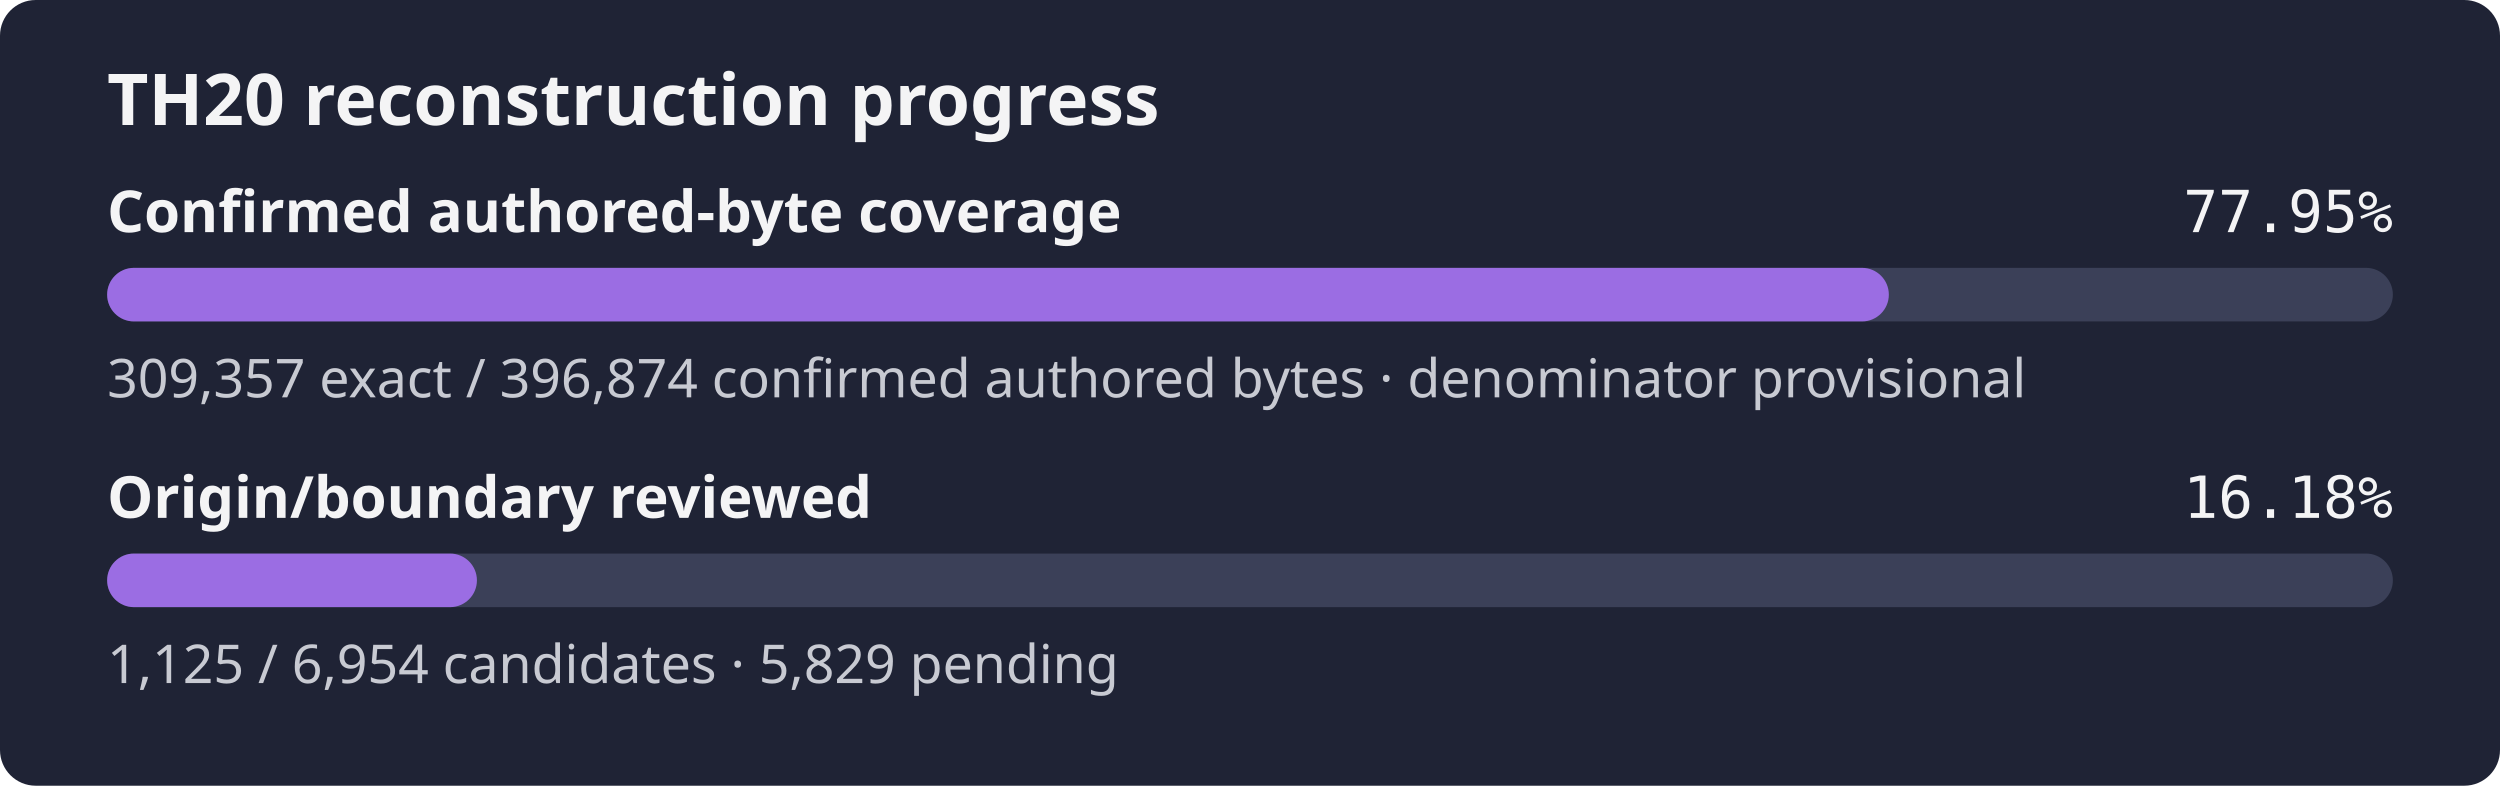
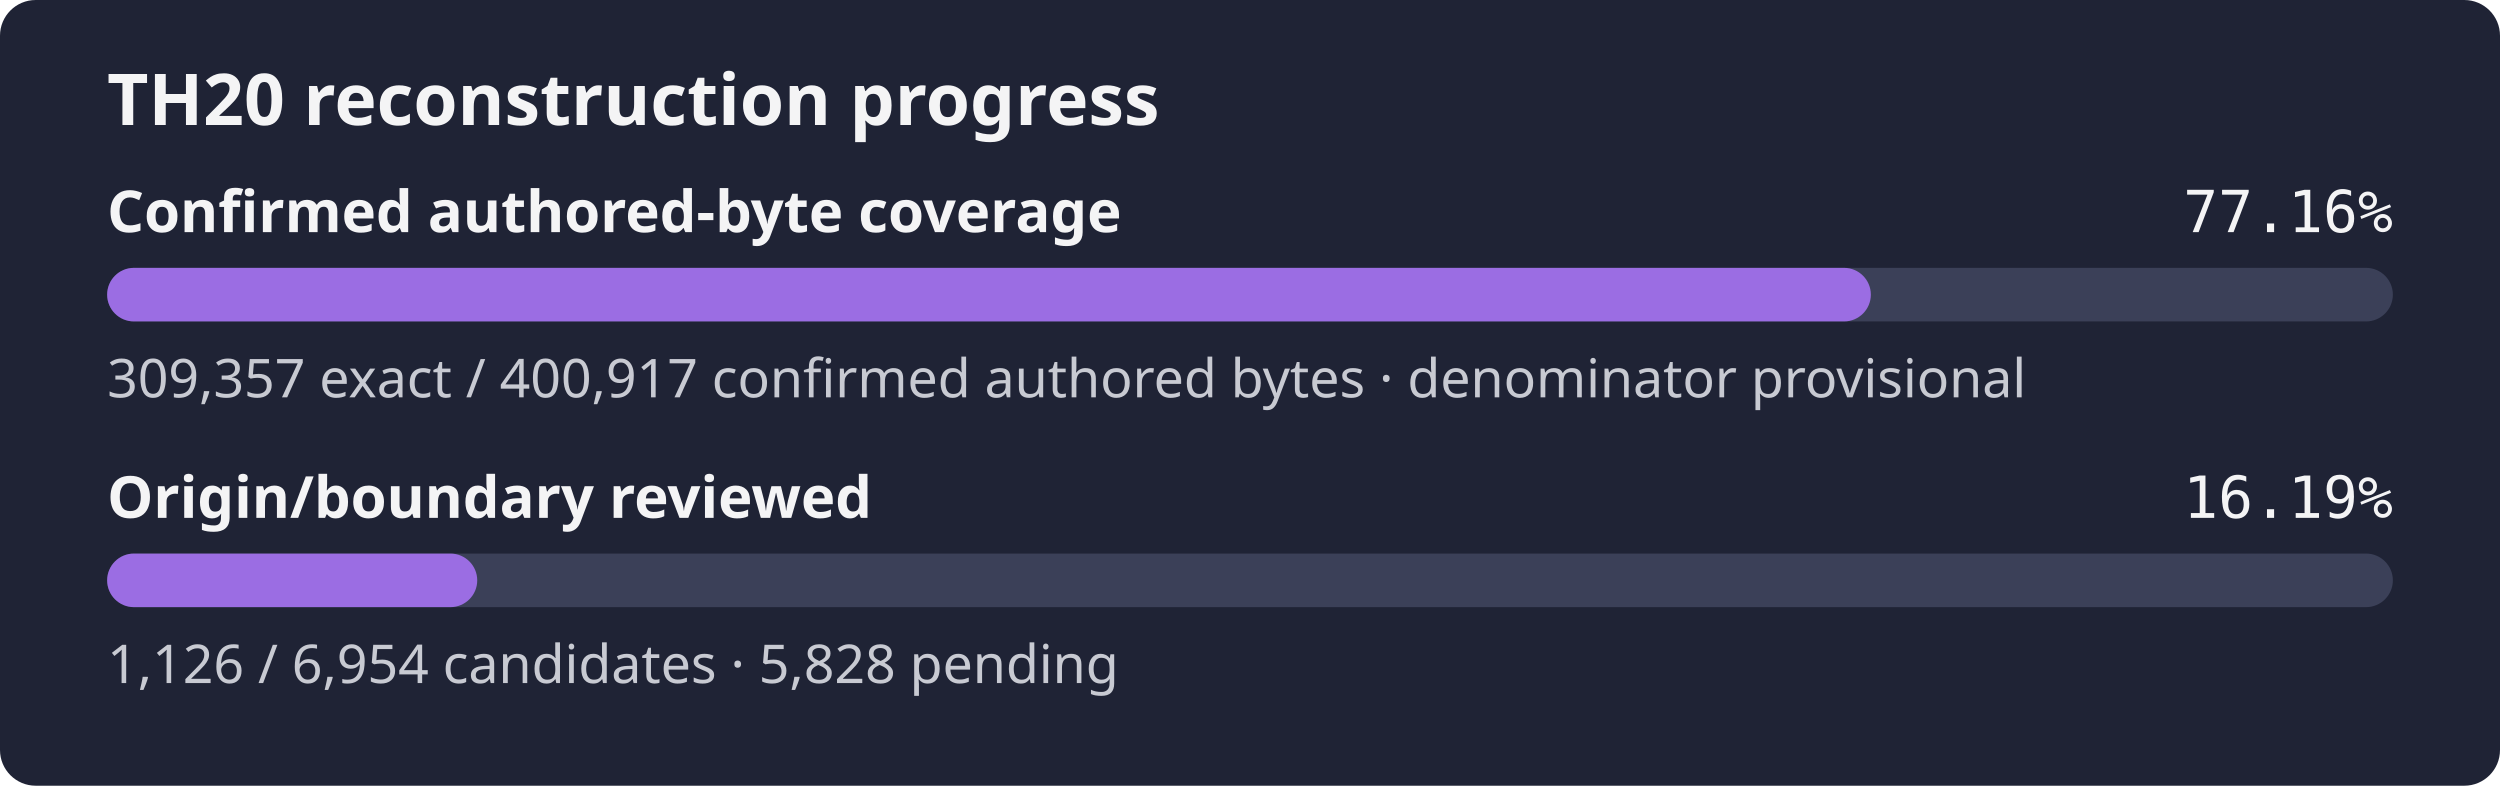
- <svg xmlns="http://www.w3.org/2000/svg" width="560" height="176" role="img" aria-label="TH20 reconstruction progress: 77.95% of the confirmed authored-byte set is exact, origin review 16.18%">
+ <svg xmlns="http://www.w3.org/2000/svg" width="560" height="176" role="img" aria-label="TH20 reconstruction progress: 77.16% of the confirmed authored-byte set is exact, origin review 16.19%">
  <rect width="560" height="176" rx="8" fill="#1f2335" />
  <text x="24" y="28" fill="#f4f4f5" font-family="sans-serif" font-size="16" font-weight="600">TH20 reconstruction progress</text>
  <text x="24" y="52" fill="#f4f4f5" font-family="sans-serif" font-size="13" font-weight="600">Confirmed authored-byte coverage</text>
-   <text x="536" y="52" fill="#f4f4f5" text-anchor="end" font-family="monospace" font-size="13">77.95%</text>
+   <text x="536" y="52" fill="#f4f4f5" text-anchor="end" font-family="monospace" font-size="13">77.16%</text>
  <rect x="24" y="60" width="512" height="12" rx="6" fill="#3b4058" />
-   <rect x="24" y="60" width="399.10" height="12" rx="6" fill="#9b6de3" />
-   <text x="24" y="89" fill="#c8cad2" font-family="sans-serif" font-size="12">309,357 exact / 396,874 confirmed authored bytes · denominator provisional</text>
+   <rect x="24" y="60" width="395.07" height="12" rx="6" fill="#9b6de3" />
+   <text x="24" y="89" fill="#c8cad2" font-family="sans-serif" font-size="12">309,357 exact / 400,917 confirmed authored bytes · denominator provisional</text>
  <text x="24" y="116" fill="#f4f4f5" font-family="sans-serif" font-size="13" font-weight="600">Origin/boundary reviewed</text>
-   <text x="536" y="116" fill="#f4f4f5" text-anchor="end" font-family="monospace" font-size="13">16.18%</text>
+   <text x="536" y="116" fill="#f4f4f5" text-anchor="end" font-family="monospace" font-size="13">16.19%</text>
  <rect x="24" y="124" width="512" height="12" rx="6" fill="#3b4058" />
-   <rect x="24" y="124" width="82.83" height="12" rx="6" fill="#9b6de3" />
-   <text x="24" y="153" fill="#c8cad2" font-family="sans-serif" font-size="12">1,125 / 6,954 candidates · 5,829 pending</text>
+   <rect x="24" y="124" width="82.90" height="12" rx="6" fill="#9b6de3" />
+   <text x="24" y="153" fill="#c8cad2" font-family="sans-serif" font-size="12">1,126 / 6,954 candidates · 5,828 pending</text>
</svg>
